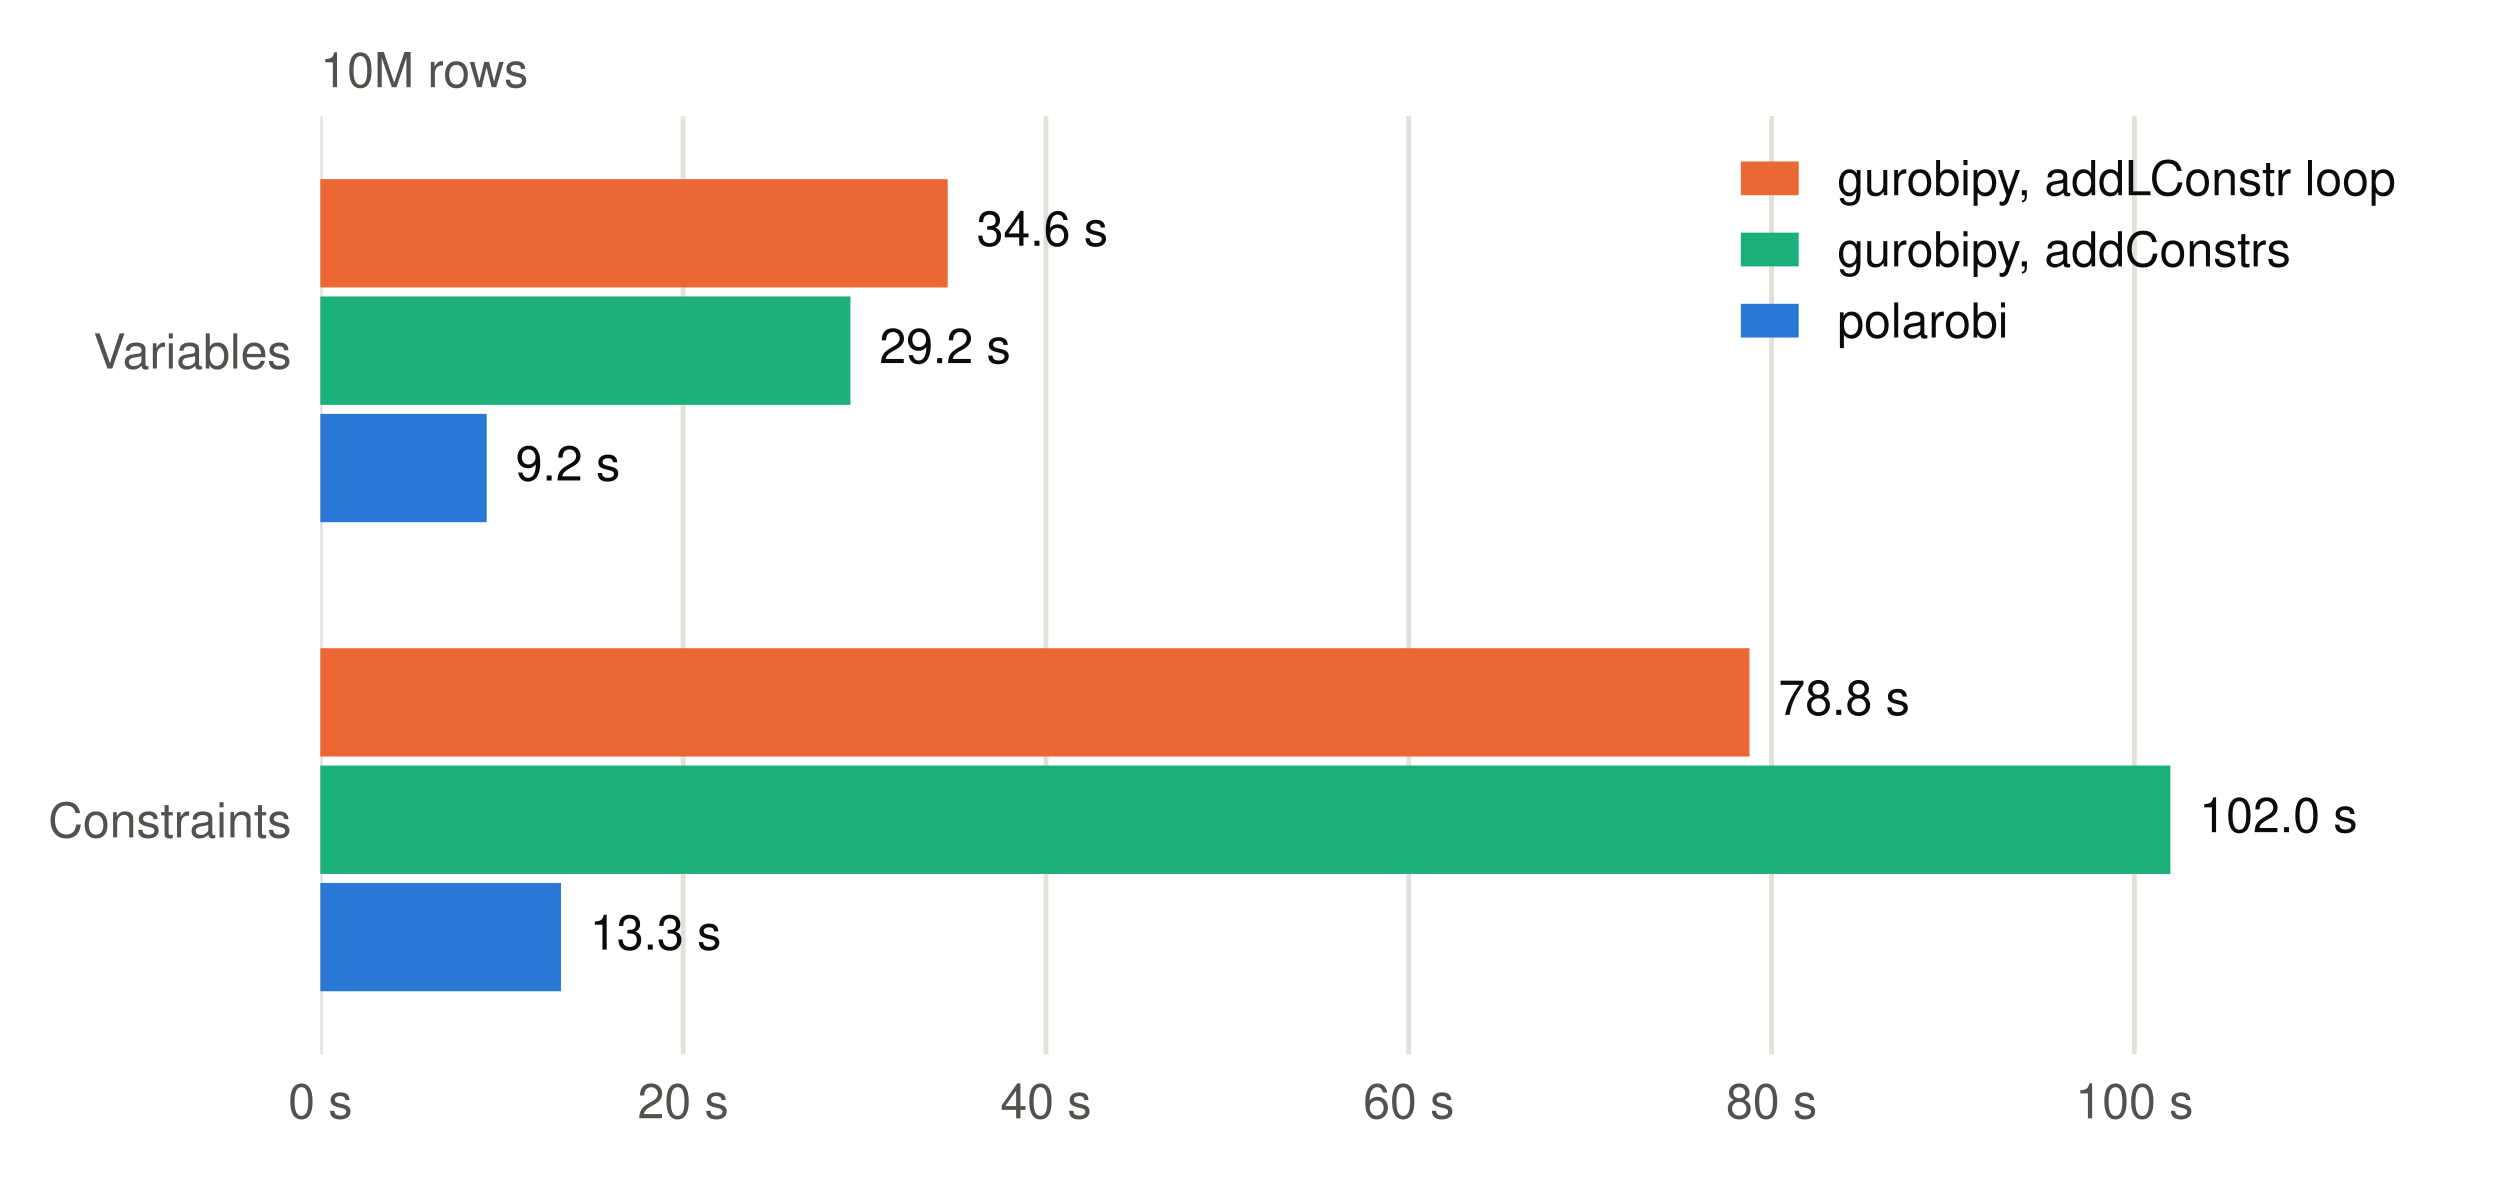
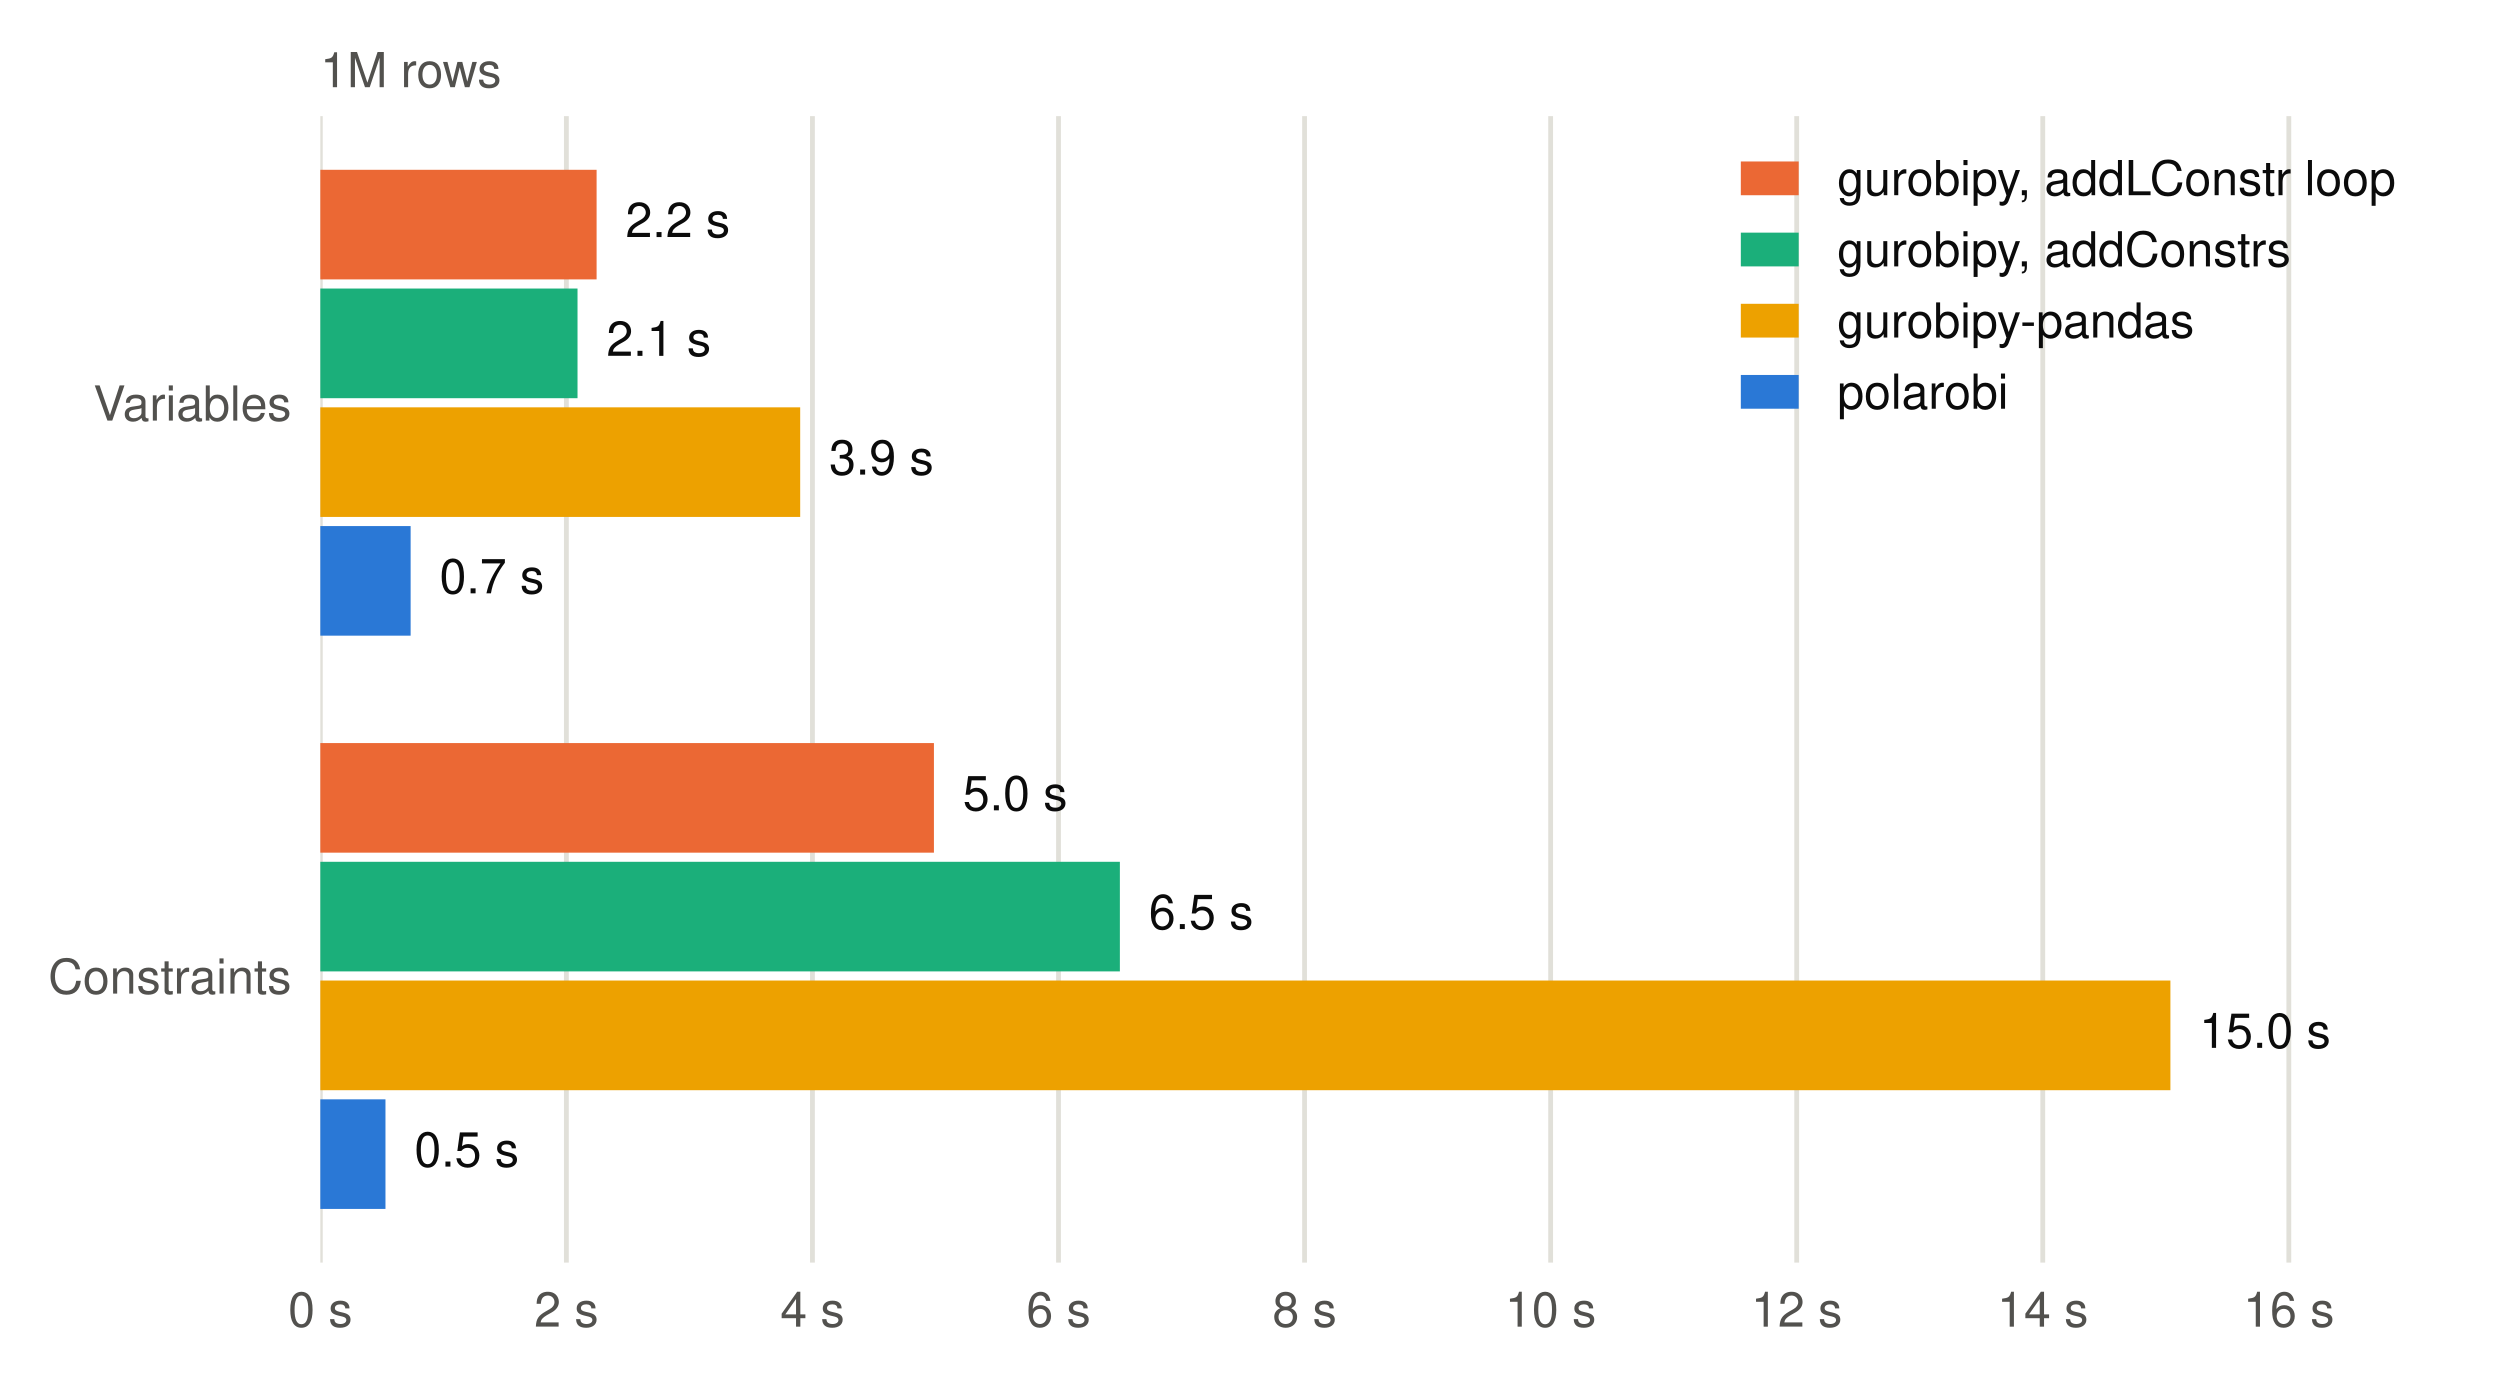
- <svg xmlns="http://www.w3.org/2000/svg" width="518.4pt" height="244.8pt" viewBox="0 0 518.4 244.8" version="1.1">
+ <svg xmlns="http://www.w3.org/2000/svg" width="518.4pt" height="288pt" viewBox="0 0 518.4 288" version="1.1">
  <defs>
    <style type="text/css">*{stroke-linejoin: round; stroke-linecap: butt}</style>
  </defs>
  <g id="figure_1">
    <g id="patch_1">
-       <path d="M 0 244.8  L 518.4 244.8  L 518.4 0  L 0 0  L 0 244.8  z " style="fill: none; opacity: 0" />
+       <path d="M 0 288  L 518.4 288  L 518.4 0  L 0 0  L 0 288  z " style="fill: none; opacity: 0" />
    </g>
    <g id="axes_1">
      <g id="patch_2">
-         <path d="M 66.422 218.615  L 507.6 218.615  L 507.6 24.08  L 66.422 24.08  L 66.422 218.615  z " style="fill: none" />
+         <path d="M 66.422 261.815  L 507.6 261.815  L 507.6 24.08  L 66.422 24.08  L 66.422 261.815  z " style="fill: none" />
      </g>
      <g id="matplotlib.axis_1">
        <g id="xtick_1">
          <g id="line2d_1">
-             <path d="M 66.422 218.615  L 66.422 24.08  " clip-path="url(#pf019906f3d)" style="fill: none; stroke: #e1e0d9; stroke-linecap: square" />
+             <path d="M 66.422 261.815  L 66.422 24.08  " clip-path="url(#pe7d82b94e0)" style="fill: none; stroke: #e1e0d9; stroke-linecap: square" />
          </g>
          <g id="line2d_2" />
          <g id="text_1">
-             <text style="font-size: 10px; font-family: 'Segoe UI', 'Helvetica', 'Arial', 'DejaVu Sans', sans-serif; text-anchor: middle; fill: #52514e" x="66.422" y="231.896" transform="rotate(-0 66.42188 231.8955)">0 s</text>
+             <text style="font-size: 10px; font-family: 'Segoe UI', 'Helvetica', 'Arial', 'DejaVu Sans', sans-serif; text-anchor: middle; fill: #52514e" x="66.422" y="275.096" transform="rotate(-0 66.42188 275.0955)">0 s</text>
          </g>
        </g>
        <g id="xtick_2">
          <g id="line2d_3">
-             <path d="M 141.654 218.615  L 141.654 24.08  " clip-path="url(#pf019906f3d)" style="fill: none; stroke: #e1e0d9; stroke-linecap: square" />
+             <path d="M 117.445 261.815  L 117.445 24.08  " clip-path="url(#pe7d82b94e0)" style="fill: none; stroke: #e1e0d9; stroke-linecap: square" />
          </g>
          <g id="line2d_4" />
          <g id="text_2">
-             <text style="font-size: 10px; font-family: 'Segoe UI', 'Helvetica', 'Arial', 'DejaVu Sans', sans-serif; text-anchor: middle; fill: #52514e" x="141.654" y="231.896" transform="rotate(-0 141.6543 231.8955)">20 s</text>
+             <text style="font-size: 10px; font-family: 'Segoe UI', 'Helvetica', 'Arial', 'DejaVu Sans', sans-serif; text-anchor: middle; fill: #52514e" x="117.445" y="275.096" transform="rotate(-0 117.4454 275.0955)">2 s</text>
          </g>
        </g>
        <g id="xtick_3">
          <g id="line2d_5">
-             <path d="M 216.887 218.615  L 216.887 24.08  " clip-path="url(#pf019906f3d)" style="fill: none; stroke: #e1e0d9; stroke-linecap: square" />
+             <path d="M 168.469 261.815  L 168.469 24.08  " clip-path="url(#pe7d82b94e0)" style="fill: none; stroke: #e1e0d9; stroke-linecap: square" />
          </g>
          <g id="line2d_6" />
          <g id="text_3">
-             <text style="font-size: 10px; font-family: 'Segoe UI', 'Helvetica', 'Arial', 'DejaVu Sans', sans-serif; text-anchor: middle; fill: #52514e" x="216.887" y="231.896" transform="rotate(-0 216.8866 231.8955)">40 s</text>
+             <text style="font-size: 10px; font-family: 'Segoe UI', 'Helvetica', 'Arial', 'DejaVu Sans', sans-serif; text-anchor: middle; fill: #52514e" x="168.469" y="275.096" transform="rotate(-0 168.469 275.0955)">4 s</text>
          </g>
        </g>
        <g id="xtick_4">
          <g id="line2d_7">
-             <path d="M 292.119 218.615  L 292.119 24.08  " clip-path="url(#pf019906f3d)" style="fill: none; stroke: #e1e0d9; stroke-linecap: square" />
+             <path d="M 219.493 261.815  L 219.493 24.08  " clip-path="url(#pe7d82b94e0)" style="fill: none; stroke: #e1e0d9; stroke-linecap: square" />
          </g>
          <g id="line2d_8" />
          <g id="text_4">
-             <text style="font-size: 10px; font-family: 'Segoe UI', 'Helvetica', 'Arial', 'DejaVu Sans', sans-serif; text-anchor: middle; fill: #52514e" x="292.119" y="231.896" transform="rotate(-0 292.119 231.8955)">60 s</text>
+             <text style="font-size: 10px; font-family: 'Segoe UI', 'Helvetica', 'Arial', 'DejaVu Sans', sans-serif; text-anchor: middle; fill: #52514e" x="219.493" y="275.096" transform="rotate(-0 219.4926 275.0955)">6 s</text>
          </g>
        </g>
        <g id="xtick_5">
          <g id="line2d_9">
-             <path d="M 367.351 218.615  L 367.351 24.08  " clip-path="url(#pf019906f3d)" style="fill: none; stroke: #e1e0d9; stroke-linecap: square" />
+             <path d="M 270.516 261.815  L 270.516 24.08  " clip-path="url(#pe7d82b94e0)" style="fill: none; stroke: #e1e0d9; stroke-linecap: square" />
          </g>
          <g id="line2d_10" />
          <g id="text_5">
-             <text style="font-size: 10px; font-family: 'Segoe UI', 'Helvetica', 'Arial', 'DejaVu Sans', sans-serif; text-anchor: middle; fill: #52514e" x="367.351" y="231.896" transform="rotate(-0 367.3514 231.8955)">80 s</text>
+             <text style="font-size: 10px; font-family: 'Segoe UI', 'Helvetica', 'Arial', 'DejaVu Sans', sans-serif; text-anchor: middle; fill: #52514e" x="270.516" y="275.096" transform="rotate(-0 270.5162 275.0955)">8 s</text>
          </g>
        </g>
        <g id="xtick_6">
          <g id="line2d_11">
-             <path d="M 442.584 218.615  L 442.584 24.08  " clip-path="url(#pf019906f3d)" style="fill: none; stroke: #e1e0d9; stroke-linecap: square" />
+             <path d="M 321.54 261.815  L 321.54 24.08  " clip-path="url(#pe7d82b94e0)" style="fill: none; stroke: #e1e0d9; stroke-linecap: square" />
          </g>
          <g id="line2d_12" />
          <g id="text_6">
-             <text style="font-size: 10px; font-family: 'Segoe UI', 'Helvetica', 'Arial', 'DejaVu Sans', sans-serif; text-anchor: middle; fill: #52514e" x="442.584" y="231.896" transform="rotate(-0 442.5838 231.8955)">100 s</text>
+             <text style="font-size: 10px; font-family: 'Segoe UI', 'Helvetica', 'Arial', 'DejaVu Sans', sans-serif; text-anchor: middle; fill: #52514e" x="321.54" y="275.096" transform="rotate(-0 321.5397 275.0955)">10 s</text>
+           </g>
+         </g>
+         <g id="xtick_7">
+           <g id="line2d_13">
+             <path d="M 372.563 261.815  L 372.563 24.08  " clip-path="url(#pe7d82b94e0)" style="fill: none; stroke: #e1e0d9; stroke-linecap: square" />
+           </g>
+           <g id="line2d_14" />
+           <g id="text_7">
+             <text style="font-size: 10px; font-family: 'Segoe UI', 'Helvetica', 'Arial', 'DejaVu Sans', sans-serif; text-anchor: middle; fill: #52514e" x="372.563" y="275.096" transform="rotate(-0 372.5633 275.0955)">12 s</text>
+           </g>
+         </g>
+         <g id="xtick_8">
+           <g id="line2d_15">
+             <path d="M 423.587 261.815  L 423.587 24.08  " clip-path="url(#pe7d82b94e0)" style="fill: none; stroke: #e1e0d9; stroke-linecap: square" />
+           </g>
+           <g id="line2d_16" />
+           <g id="text_8">
+             <text style="font-size: 10px; font-family: 'Segoe UI', 'Helvetica', 'Arial', 'DejaVu Sans', sans-serif; text-anchor: middle; fill: #52514e" x="423.587" y="275.096" transform="rotate(-0 423.5869 275.0955)">14 s</text>
+           </g>
+         </g>
+         <g id="xtick_9">
+           <g id="line2d_17">
+             <path d="M 474.61 261.815  L 474.61 24.08  " clip-path="url(#pe7d82b94e0)" style="fill: none; stroke: #e1e0d9; stroke-linecap: square" />
+           </g>
+           <g id="line2d_18" />
+           <g id="text_9">
+             <text style="font-size: 10px; font-family: 'Segoe UI', 'Helvetica', 'Arial', 'DejaVu Sans', sans-serif; text-anchor: middle; fill: #52514e" x="474.61" y="275.096" transform="rotate(-0 474.6105 275.0955)">16 s</text>
          </g>
        </g>
      </g>
      <g id="matplotlib.axis_2">
        <g id="ytick_1">
-           <g id="line2d_13" />
-           <g id="text_7">
-             <text style="font-size: 10px; font-family: 'Segoe UI', 'Helvetica', 'Arial', 'DejaVu Sans', sans-serif; text-anchor: end; fill: #52514e" x="60.422" y="76.416" transform="rotate(-0 60.42188 76.41558)">Variables</text>
+           <g id="line2d_19" />
+           <g id="text_10">
+             <text style="font-size: 10px; font-family: 'Segoe UI', 'Helvetica', 'Arial', 'DejaVu Sans', sans-serif; text-anchor: end; fill: #52514e" x="60.422" y="87.216" transform="rotate(-0 60.42188 87.21558)">Variables</text>
          </g>
        </g>
        <g id="ytick_2">
-           <g id="line2d_14" />
-           <g id="text_8">
-             <text style="font-size: 10px; font-family: 'Segoe UI', 'Helvetica', 'Arial', 'DejaVu Sans', sans-serif; text-anchor: end; fill: #52514e" x="60.422" y="173.636" transform="rotate(-0 60.42188 173.6362)">Constraints</text>
+           <g id="line2d_20" />
+           <g id="text_11">
+             <text style="font-size: 10px; font-family: 'Segoe UI', 'Helvetica', 'Arial', 'DejaVu Sans', sans-serif; text-anchor: end; fill: #52514e" x="60.422" y="206.036" transform="rotate(-0 60.42188 206.0362)">Constraints</text>
          </g>
        </g>
      </g>
      <g id="patch_3">
-         <path d="M 66.422 37.142  L 196.515 37.142  L 196.515 59.609  L 66.422 59.609  z " clip-path="url(#pf019906f3d)" style="fill: #eb6834" />
+         <path d="M 66.422 35.212  L 123.711 35.212  L 123.711 57.942  L 66.422 57.942  z " clip-path="url(#pe7d82b94e0)" style="fill: #eb6834" />
      </g>
      <g id="patch_4">
-         <path d="M 66.422 134.41  L 362.774 134.41  L 362.774 156.876  L 66.422 156.876  z " clip-path="url(#pf019906f3d)" style="fill: #eb6834" />
+         <path d="M 66.422 154.08  L 193.66 154.08  L 193.66 176.81  L 66.422 176.81  z " clip-path="url(#pe7d82b94e0)" style="fill: #eb6834" />
      </g>
-       <g id="text_9">
-         <text style="font-size: 10px; font-family: 'Segoe UI', 'Helvetica', 'Arial', 'DejaVu Sans', sans-serif; text-anchor: start; fill: #0b0b0b" x="202.515" y="50.963" transform="rotate(-0 202.5151 50.96341)">34.6 s</text>
+       <g id="text_12">
+         <text style="font-size: 10px; font-family: 'Segoe UI', 'Helvetica', 'Arial', 'DejaVu Sans', sans-serif; text-anchor: start; fill: #0b0b0b" x="129.711" y="49.165" transform="rotate(-0 129.7109 49.16525)">2.2 s</text>
      </g>
-       <g id="text_10">
-         <text style="font-size: 10px; font-family: 'Segoe UI', 'Helvetica', 'Arial', 'DejaVu Sans', sans-serif; text-anchor: start; fill: #0b0b0b" x="368.774" y="148.231" transform="rotate(-0 368.7742 148.2309)">78.8 s</text>
+       <g id="text_13">
+         <text style="font-size: 10px; font-family: 'Segoe UI', 'Helvetica', 'Arial', 'DejaVu Sans', sans-serif; text-anchor: start; fill: #0b0b0b" x="199.66" y="168.033" transform="rotate(-0 199.6596 168.0327)">5.0 s</text>
      </g>
      <g id="patch_5">
-         <path d="M 66.422 61.481  L 176.344 61.481  L 176.344 83.947  L 66.422 83.947  z " clip-path="url(#pf019906f3d)" style="fill: #1baf7a" />
+         <path d="M 66.422 59.837  L 119.755 59.837  L 119.755 82.567  L 66.422 82.567  z " clip-path="url(#pe7d82b94e0)" style="fill: #1baf7a" />
      </g>
      <g id="patch_6">
-         <path d="M 66.422 158.748  L 450.055 158.748  L 450.055 181.215  L 66.422 181.215  z " clip-path="url(#pf019906f3d)" style="fill: #1baf7a" />
+         <path d="M 66.422 178.704  L 232.217 178.704  L 232.217 201.434  L 66.422 201.434  z " clip-path="url(#pe7d82b94e0)" style="fill: #1baf7a" />
      </g>
-       <g id="text_11">
-         <text style="font-size: 10px; font-family: 'Segoe UI', 'Helvetica', 'Arial', 'DejaVu Sans', sans-serif; text-anchor: start; fill: #0b0b0b" x="182.344" y="75.302" transform="rotate(-0 182.3439 75.3019)">29.2 s</text>
+       <g id="text_14">
+         <text style="font-size: 10px; font-family: 'Segoe UI', 'Helvetica', 'Arial', 'DejaVu Sans', sans-serif; text-anchor: start; fill: #0b0b0b" x="125.755" y="73.79" transform="rotate(-0 125.7551 73.78969)">2.1 s</text>
      </g>
-       <g id="text_12">
-         <text style="font-size: 10px; font-family: 'Segoe UI', 'Helvetica', 'Arial', 'DejaVu Sans', sans-serif; text-anchor: start; fill: #0b0b0b" x="456.055" y="172.569" transform="rotate(-0 456.055 172.5694)">102.0 s</text>
+       <g id="text_15">
+         <text style="font-size: 10px; font-family: 'Segoe UI', 'Helvetica', 'Arial', 'DejaVu Sans', sans-serif; text-anchor: start; fill: #0b0b0b" x="238.217" y="192.657" transform="rotate(-0 238.2175 192.6572)">6.5 s</text>
      </g>
      <g id="patch_7">
-         <path d="M 66.422 85.819  L 100.923 85.819  L 100.923 108.286  L 66.422 108.286  z " clip-path="url(#pf019906f3d)" style="fill: #2a78d6" />
+         <path d="M 66.422 84.461  L 165.927 84.461  L 165.927 107.191  L 66.422 107.191  z " clip-path="url(#pe7d82b94e0)" style="fill: #eda100" />
      </g>
      <g id="patch_8">
-         <path d="M 66.422 183.087  L 116.332 183.087  L 116.332 205.553  L 66.422 205.553  z " clip-path="url(#pf019906f3d)" style="fill: #2a78d6" />
+         <path d="M 66.422 203.329  L 450.055 203.329  L 450.055 226.059  L 66.422 226.059  z " clip-path="url(#pe7d82b94e0)" style="fill: #eda100" />
      </g>
-       <g id="text_13">
-         <text style="font-size: 10px; font-family: 'Segoe UI', 'Helvetica', 'Arial', 'DejaVu Sans', sans-serif; text-anchor: start; fill: #0b0b0b" x="106.923" y="99.64" transform="rotate(-0 106.9227 99.64039)">9.2 s</text>
+       <g id="text_16">
+         <text style="font-size: 10px; font-family: 'Segoe UI', 'Helvetica', 'Arial', 'DejaVu Sans', sans-serif; text-anchor: start; fill: #0b0b0b" x="171.927" y="98.414" transform="rotate(-0 171.9267 98.41412)">3.9 s</text>
      </g>
-       <g id="text_14">
-         <text style="font-size: 10px; font-family: 'Segoe UI', 'Helvetica', 'Arial', 'DejaVu Sans', sans-serif; text-anchor: start; fill: #0b0b0b" x="122.332" y="196.908" transform="rotate(-0 122.3324 196.9079)">13.3 s</text>
+       <g id="text_17">
+         <text style="font-size: 10px; font-family: 'Segoe UI', 'Helvetica', 'Arial', 'DejaVu Sans', sans-serif; text-anchor: start; fill: #0b0b0b" x="456.055" y="217.282" transform="rotate(-0 456.055 217.2816)">15.0 s</text>
      </g>
-       <g id="text_15">
-         <text style="font-size: 10px; font-family: 'Segoe UI', 'Helvetica', 'Arial', 'DejaVu Sans', sans-serif; text-anchor: start; fill: #52514e" x="66.422" y="18.08" transform="rotate(-0 66.42188 18.08027)">10M rows</text>
+       <g id="patch_9">
+         <path d="M 66.422 109.086  L 85.149 109.086  L 85.149 131.816  L 66.422 131.816  z " clip-path="url(#pe7d82b94e0)" style="fill: #2a78d6" />
+       </g>
+       <g id="patch_10">
+         <path d="M 66.422 227.953  L 79.932 227.953  L 79.932 250.683  L 66.422 250.683  z " clip-path="url(#pe7d82b94e0)" style="fill: #2a78d6" />
+       </g>
+       <g id="text_18">
+         <text style="font-size: 10px; font-family: 'Segoe UI', 'Helvetica', 'Arial', 'DejaVu Sans', sans-serif; text-anchor: start; fill: #0b0b0b" x="91.149" y="123.039" transform="rotate(-0 91.14867 123.0386)">0.7 s</text>
+       </g>
+       <g id="text_19">
+         <text style="font-size: 10px; font-family: 'Segoe UI', 'Helvetica', 'Arial', 'DejaVu Sans', sans-serif; text-anchor: start; fill: #0b0b0b" x="85.932" y="241.906" transform="rotate(-0 85.93207 241.906)">0.5 s</text>
+       </g>
+       <g id="text_20">
+         <text style="font-size: 10px; font-family: 'Segoe UI', 'Helvetica', 'Arial', 'DejaVu Sans', sans-serif; text-anchor: start; fill: #52514e" x="66.422" y="18.08" transform="rotate(-0 66.42188 18.08027)">1M rows</text>
      </g>
      <g id="legend_1">
-         <g id="patch_9">
+         <g id="patch_11">
          <path d="M 360.977 40.483  L 372.977 40.483  L 372.977 33.483  L 360.977 33.483  z " style="fill: #eb6834" />
        </g>
-         <g id="text_16">
+         <g id="text_21">
          <text style="font-size: 10px; font-family: 'Segoe UI', 'Helvetica', 'Arial', 'DejaVu Sans', sans-serif; text-anchor: start; fill: #0b0b0b" x="380.977" y="40.483" transform="rotate(-0 380.9766 40.4834)">gurobipy, addLConstr loop</text>
        </g>
-         <g id="patch_10">
+         <g id="patch_12">
          <path d="M 360.977 55.24  L 372.977 55.24  L 372.977 48.24  L 360.977 48.24  z " style="fill: #1baf7a" />
        </g>
-         <g id="text_17">
+         <g id="text_22">
          <text style="font-size: 10px; font-family: 'Segoe UI', 'Helvetica', 'Arial', 'DejaVu Sans', sans-serif; text-anchor: start; fill: #0b0b0b" x="380.977" y="55.24" transform="rotate(-0 380.9766 55.23965)">gurobipy, addConstrs</text>
        </g>
-         <g id="patch_11">
-           <path d="M 360.977 69.996  L 372.977 69.996  L 372.977 62.996  L 360.977 62.996  z " style="fill: #2a78d6" />
+         <g id="patch_13">
+           <path d="M 360.977 69.996  L 372.977 69.996  L 372.977 62.996  L 360.977 62.996  z " style="fill: #eda100" />
        </g>
-         <g id="text_18">
-           <text style="font-size: 10px; font-family: 'Segoe UI', 'Helvetica', 'Arial', 'DejaVu Sans', sans-serif; text-anchor: start; fill: #0b0b0b" x="380.977" y="69.996" transform="rotate(-0 380.9766 69.9959)">polarobi</text>
+         <g id="text_23">
+           <text style="font-size: 10px; font-family: 'Segoe UI', 'Helvetica', 'Arial', 'DejaVu Sans', sans-serif; text-anchor: start; fill: #0b0b0b" x="380.977" y="69.996" transform="rotate(-0 380.9766 69.9959)">gurobipy-pandas</text>
+         </g>
+         <g id="patch_14">
+           <path d="M 360.977 84.752  L 372.977 84.752  L 372.977 77.752  L 360.977 77.752  z " style="fill: #2a78d6" />
+         </g>
+         <g id="text_24">
+           <text style="font-size: 10px; font-family: 'Segoe UI', 'Helvetica', 'Arial', 'DejaVu Sans', sans-serif; text-anchor: start; fill: #0b0b0b" x="380.977" y="84.752" transform="rotate(-0 380.9766 84.75215)">polarobi</text>
        </g>
      </g>
    </g>
  </g>
  <defs>
-     <clipPath id="pf019906f3d">
-       <rect x="66.422" y="24.08" width="441.178" height="194.535" />
+     <clipPath id="pe7d82b94e0">
+       <rect x="66.422" y="24.08" width="441.178" height="237.735" />
    </clipPath>
  </defs>
</svg>
